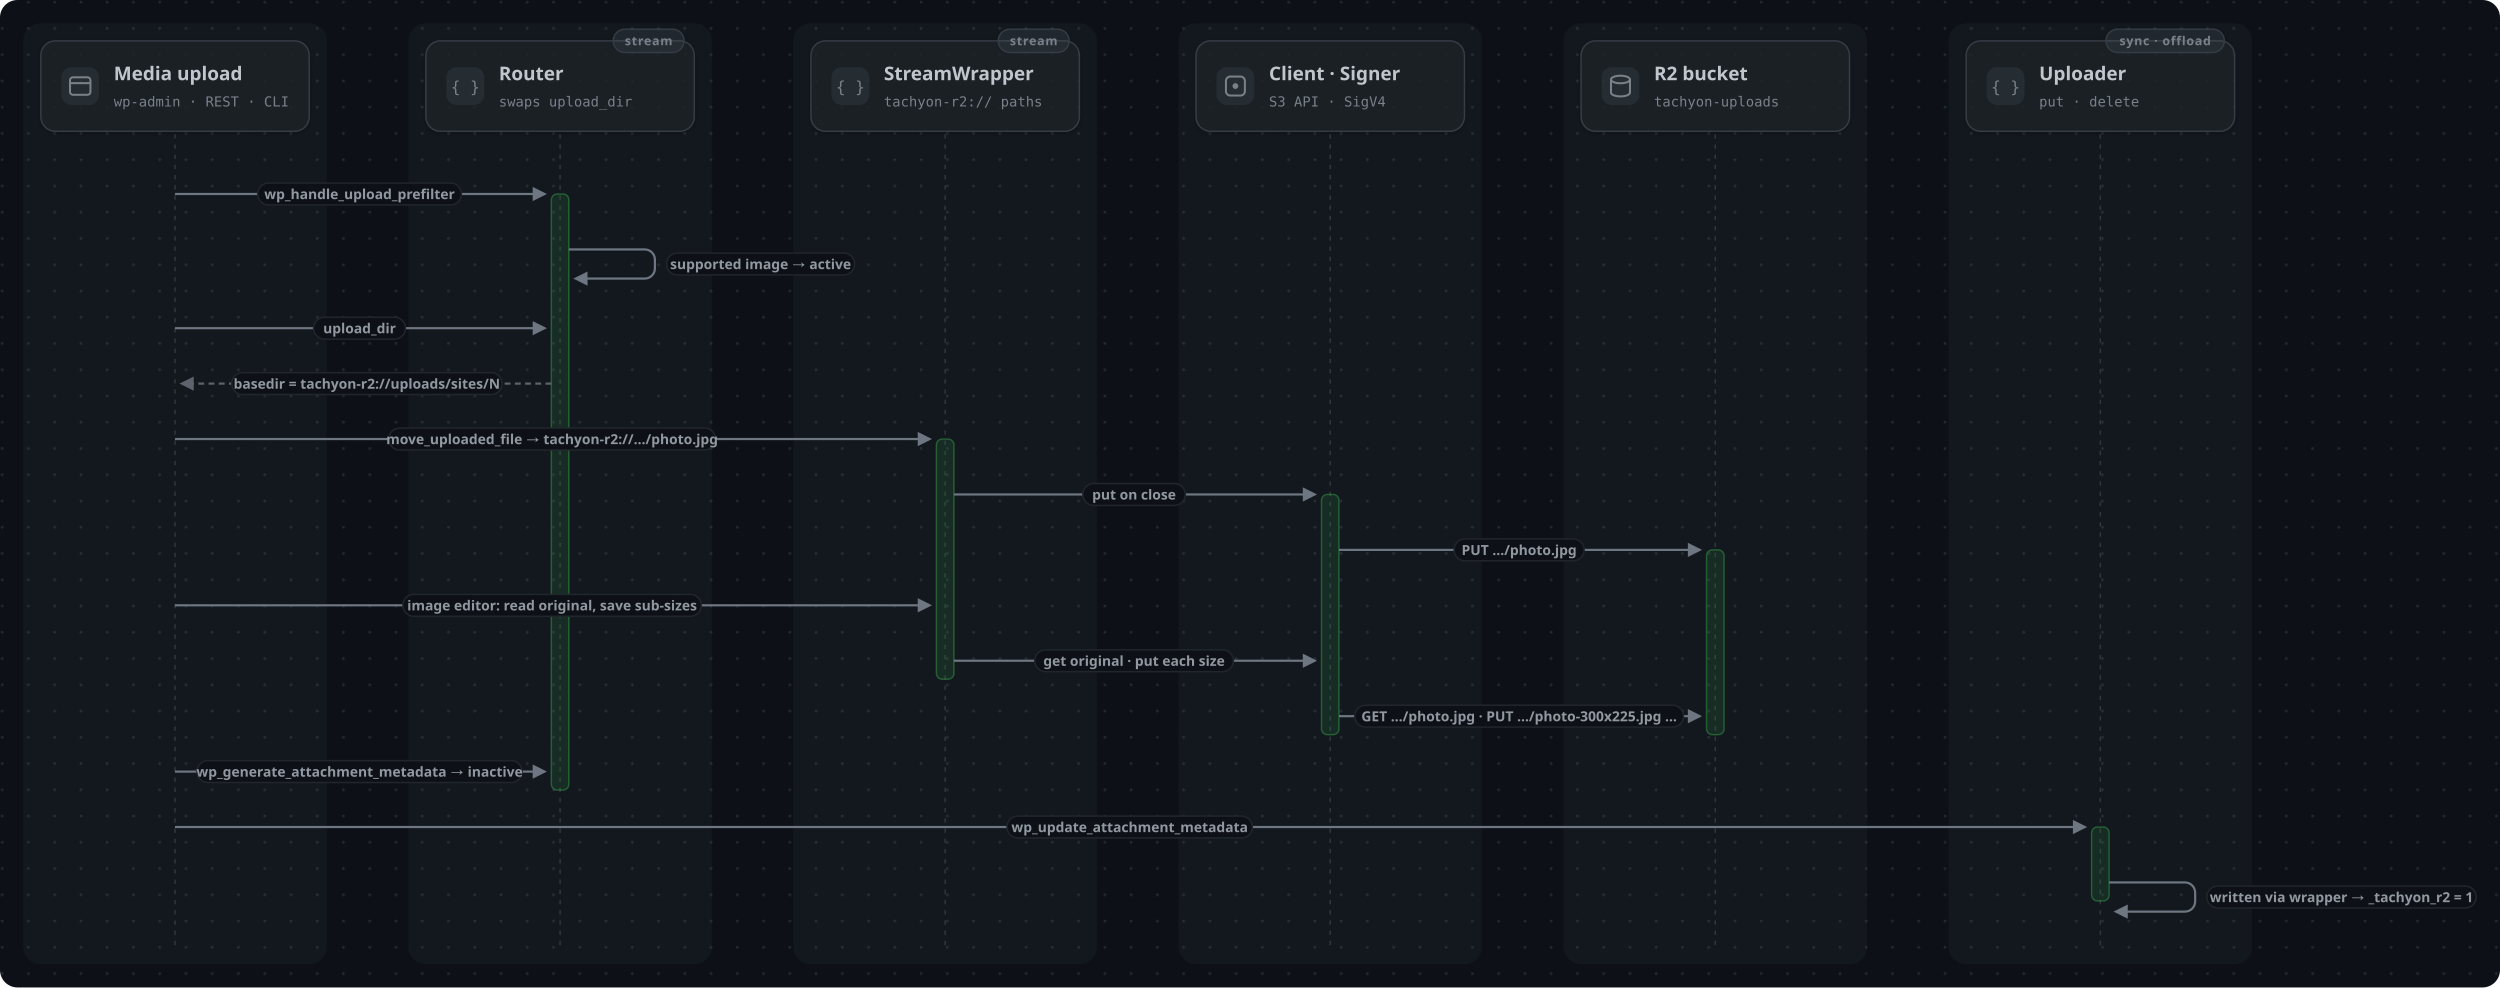
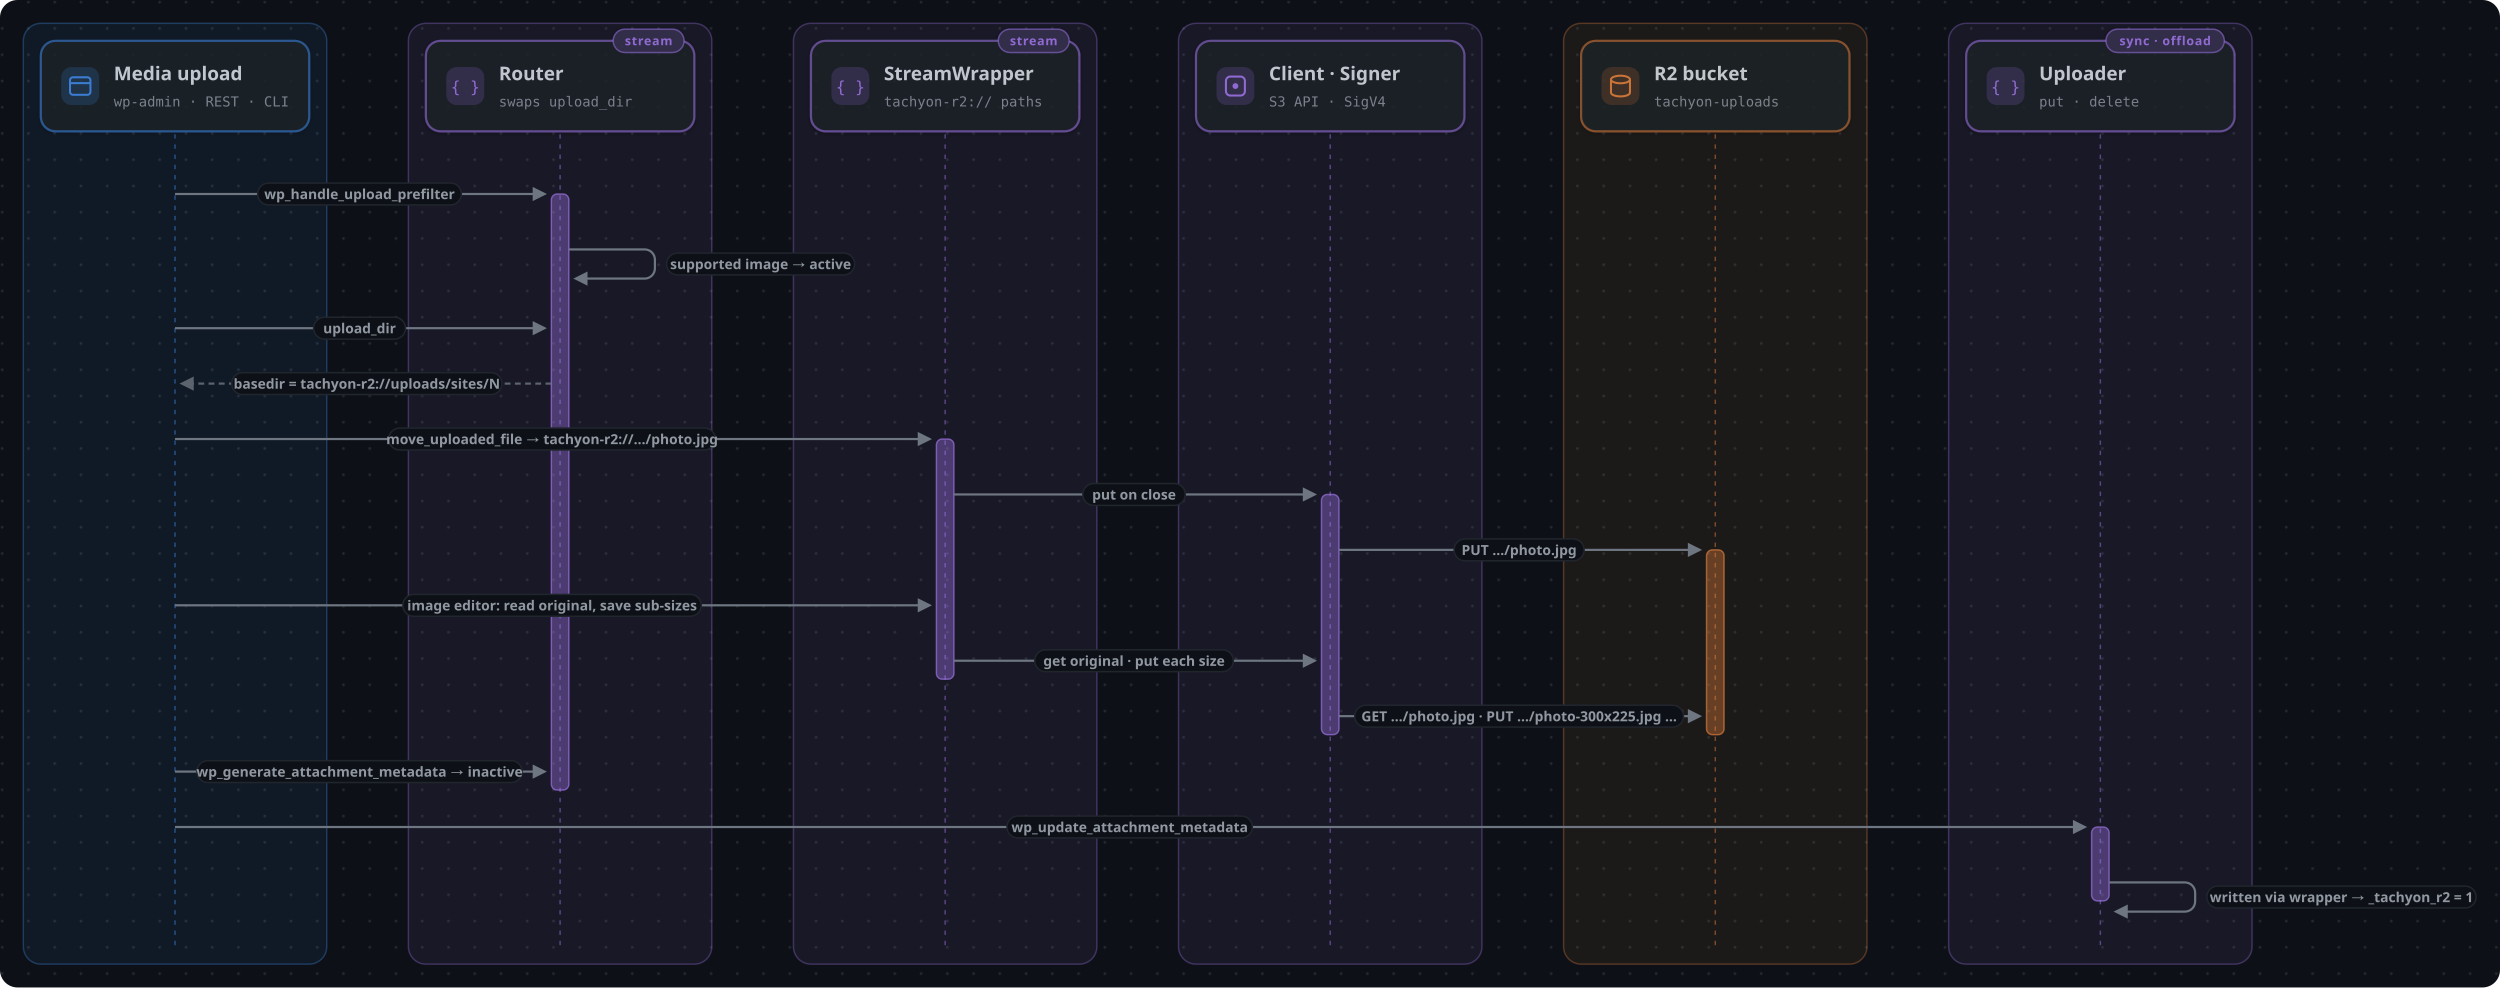
- <svg xmlns="http://www.w3.org/2000/svg" viewBox="0 0 1714 677" width="1714" height="677" role="img" aria-label="Upload in stream mode" font-family="-apple-system, BlinkMacSystemFont, &quot;Segoe UI&quot;, &quot;Noto Sans&quot;, Helvetica, Arial, sans-serif">
+ <svg xmlns="http://www.w3.org/2000/svg" data-lane-colors="1" viewBox="0 0 1714 677" width="1714" height="677" role="img" aria-label="Upload in stream mode" font-family="-apple-system, BlinkMacSystemFont, &quot;Segoe UI&quot;, &quot;Noto Sans&quot;, Helvetica, Arial, sans-serif">
  <defs>
    <pattern id="dots" width="18" height="18" patternUnits="userSpaceOnUse">
      <circle cx="1.5" cy="1.5" r="1" fill="rgba(110,118,129,.22)" />
    </pattern>
    <marker id="mk-added" viewBox="0 0 10 10" refX="8" refY="5" markerWidth="6.5" markerHeight="6.5" orient="auto-start-reverse">
      <path d="M0,0 L10,5 L0,10 z" fill="#3fb950" />
    </marker>
    <marker id="mko-added" viewBox="0 0 10 10" refX="10" refY="5" markerWidth="6.5" markerHeight="6.5" orient="auto-start-reverse">
      <path d="M2,1 L10,5 L2,9" fill="none" stroke="#3fb950" stroke-width="1.6" stroke-linecap="round" stroke-linejoin="round" />
    </marker>
    <marker id="mk-modified" viewBox="0 0 10 10" refX="8" refY="5" markerWidth="6.5" markerHeight="6.5" orient="auto-start-reverse">
      <path d="M0,0 L10,5 L0,10 z" fill="#d29922" />
    </marker>
    <marker id="mko-modified" viewBox="0 0 10 10" refX="10" refY="5" markerWidth="6.5" markerHeight="6.5" orient="auto-start-reverse">
      <path d="M2,1 L10,5 L2,9" fill="none" stroke="#d29922" stroke-width="1.6" stroke-linecap="round" stroke-linejoin="round" />
    </marker>
    <marker id="mk-removed" viewBox="0 0 10 10" refX="8" refY="5" markerWidth="6.5" markerHeight="6.5" orient="auto-start-reverse">
      <path d="M0,0 L10,5 L0,10 z" fill="#f85149" />
    </marker>
    <marker id="mko-removed" viewBox="0 0 10 10" refX="10" refY="5" markerWidth="6.5" markerHeight="6.5" orient="auto-start-reverse">
      <path d="M2,1 L10,5 L2,9" fill="none" stroke="#f85149" stroke-width="1.6" stroke-linecap="round" stroke-linejoin="round" />
    </marker>
    <marker id="mk-neutral" viewBox="0 0 10 10" refX="8" refY="5" markerWidth="6.5" markerHeight="6.5" orient="auto-start-reverse">
      <path d="M0,0 L10,5 L0,10 z" fill="#6e7681" />
    </marker>
    <marker id="mko-neutral" viewBox="0 0 10 10" refX="10" refY="5" markerWidth="6.5" markerHeight="6.5" orient="auto-start-reverse">
      <path d="M2,1 L10,5 L2,9" fill="none" stroke="#6e7681" stroke-width="1.6" stroke-linecap="round" stroke-linejoin="round" />
    </marker>
  </defs>
  <rect x="0" y="0" width="1714" height="677" rx="12" fill="#0d1117" />
  <rect x="0" y="0" width="1714" height="677" rx="12" fill="url(#dots)" />
  <g transform="translate(12,10)">
    <g>
-       <rect class="lanebox" x="4" y="6" width="208" height="645" rx="12" fill="rgba(110,118,129,.07)" />
-       <rect class="lanebox" x="268" y="6" width="208" height="645" rx="12" fill="rgba(110,118,129,.07)" />
-       <rect class="lanebox" x="532" y="6" width="208" height="645" rx="12" fill="rgba(110,118,129,.07)" />
-       <rect class="lanebox" x="796" y="6" width="208" height="645" rx="12" fill="rgba(110,118,129,.07)" />
-       <rect class="lanebox" x="1060" y="6" width="208" height="645" rx="12" fill="rgba(110,118,129,.07)" />
-       <rect class="lanebox" x="1324" y="6" width="208" height="645" rx="12" fill="rgba(110,118,129,.07)" />
-     </g>
-     <g>
-       <line class="lifeline" x1="108" y1="82" x2="108" y2="639" stroke="#30363d" stroke-width="1" stroke-dasharray="3 4" />
-       <line class="lifeline" x1="372" y1="82" x2="372" y2="639" stroke="#30363d" stroke-width="1" stroke-dasharray="3 4" />
-       <rect class="actbar" x="366" y="123" width="12" height="408.67" rx="4" fill="rgba(46,160,67,.15)" stroke="rgba(63,185,80,.4)" />
-       <line class="lifeline" x1="636" y1="82" x2="636" y2="639" stroke="#30363d" stroke-width="1" stroke-dasharray="3 4" />
-       <rect class="actbar" x="630" y="291" width="12" height="164.67" rx="4" fill="rgba(46,160,67,.15)" stroke="rgba(63,185,80,.4)" />
-       <line class="lifeline" x1="900" y1="82" x2="900" y2="639" stroke="#30363d" stroke-width="1" stroke-dasharray="3 4" />
-       <rect class="actbar" x="894" y="329" width="12" height="164.67" rx="4" fill="rgba(46,160,67,.15)" stroke="rgba(63,185,80,.4)" />
-       <line class="lifeline" x1="1164" y1="82" x2="1164" y2="639" stroke="#30363d" stroke-width="1" stroke-dasharray="3 4" />
-       <rect class="actbar" x="1158" y="367" width="12" height="126.67" rx="4" fill="rgba(46,160,67,.15)" stroke="rgba(63,185,80,.4)" />
-       <line class="lifeline" x1="1428" y1="82" x2="1428" y2="639" stroke="#30363d" stroke-width="1" stroke-dasharray="3 4" />
-       <rect class="actbar" x="1422" y="557" width="12" height="50.67" rx="4" fill="rgba(46,160,67,.15)" stroke="rgba(63,185,80,.4)" />
-     </g>
-     <g>
-       <g class="cardsh context" filter="drop-shadow(0 1px 2px rgba(0,0,0,.28))" opacity="0.82">
-         <rect class="card" x="16" y="18" width="184" height="62" rx="10" fill="#1c2128" stroke-width="1" stroke="#3d444d" />
-         <rect class="chip" x="30" y="36" width="26" height="26" rx="7" fill="rgba(110,118,129,.18)" />
-         <g>
-           <rect class="glyph-stroke" x="36" y="43" width="14" height="12" rx="2" stroke="#9198a1" stroke-width="1.4" fill="none" />
-           <path class="glyph-stroke" d="M36,47 h14" stroke="#9198a1" stroke-width="1.4" fill="none" />
+       <rect class="lanebox" x="4" y="6" width="208" height="645" rx="12" fill="rgba(68,147,248,0.07)" stroke="rgba(68,147,248,0.3)" stroke-width="1" />
+       <rect class="lanebox" x="268" y="6" width="208" height="645" rx="12" fill="rgba(171,125,248,0.07)" stroke="rgba(171,125,248,0.3)" stroke-width="1" />
+       <rect class="lanebox" x="532" y="6" width="208" height="645" rx="12" fill="rgba(171,125,248,0.07)" stroke="rgba(171,125,248,0.3)" stroke-width="1" />
+       <rect class="lanebox" x="796" y="6" width="208" height="645" rx="12" fill="rgba(171,125,248,0.07)" stroke="rgba(171,125,248,0.3)" stroke-width="1" />
+       <rect class="lanebox" x="1060" y="6" width="208" height="645" rx="12" fill="rgba(240,136,62,0.07)" stroke="rgba(240,136,62,0.3)" stroke-width="1" />
+       <rect class="lanebox" x="1324" y="6" width="208" height="645" rx="12" fill="rgba(171,125,248,0.07)" stroke="rgba(171,125,248,0.3)" stroke-width="1" />
+     </g>
+     <g>
+       <line class="lifeline" x1="108" y1="82" x2="108" y2="639" stroke="rgba(68,147,248,0.45)" stroke-width="1" stroke-dasharray="3 4" />
+       <line class="lifeline" x1="372" y1="82" x2="372" y2="639" stroke="rgba(171,125,248,0.45)" stroke-width="1" stroke-dasharray="3 4" />
+       <rect class="actbar" x="366" y="123" width="12" height="408.67" rx="4" fill="rgba(171,125,248,0.35)" stroke="rgba(171,125,248,0.6)" />
+       <line class="lifeline" x1="636" y1="82" x2="636" y2="639" stroke="rgba(171,125,248,0.45)" stroke-width="1" stroke-dasharray="3 4" />
+       <rect class="actbar" x="630" y="291" width="12" height="164.67" rx="4" fill="rgba(171,125,248,0.35)" stroke="rgba(171,125,248,0.6)" />
+       <line class="lifeline" x1="900" y1="82" x2="900" y2="639" stroke="rgba(171,125,248,0.45)" stroke-width="1" stroke-dasharray="3 4" />
+       <rect class="actbar" x="894" y="329" width="12" height="164.67" rx="4" fill="rgba(171,125,248,0.35)" stroke="rgba(171,125,248,0.6)" />
+       <line class="lifeline" x1="1164" y1="82" x2="1164" y2="639" stroke="rgba(240,136,62,0.45)" stroke-width="1" stroke-dasharray="3 4" />
+       <rect class="actbar" x="1158" y="367" width="12" height="126.67" rx="4" fill="rgba(240,136,62,0.35)" stroke="rgba(240,136,62,0.6)" />
+       <line class="lifeline" x1="1428" y1="82" x2="1428" y2="639" stroke="rgba(171,125,248,0.45)" stroke-width="1" stroke-dasharray="3 4" />
+       <rect class="actbar" x="1422" y="557" width="12" height="50.67" rx="4" fill="rgba(171,125,248,0.35)" stroke="rgba(171,125,248,0.6)" />
+     </g>
+     <g>
+       <g class="cardsh context" filter="drop-shadow(0 1px 2px rgba(0,0,0,.28))" opacity="0.82">
+         <rect class="card" x="16" y="18" width="184" height="62" rx="10" fill="#1c2128" stroke-width="1.5" stroke="rgba(68,147,248,0.6)" />
+         <rect class="chip" x="30" y="36" width="26" height="26" rx="7" fill="rgba(68,147,248,0.2)" />
+         <g>
+           <rect class="glyph-stroke" x="36" y="43" width="14" height="12" rx="2" stroke="#4493f8" stroke-width="1.4" fill="none" />
+           <path class="glyph-stroke" d="M36,47 h14" stroke="#4493f8" stroke-width="1.4" fill="none" />
        </g>
        <text class="ntitle" x="66" y="45" font-size="13" font-weight="600" fill="#e6edf3">Media upload</text>
        <text class="nsub" x="66" y="63" font-size="9.5" fill="#9198a1" font-family="ui-monospace, SFMono-Regular, &quot;SF Mono&quot;, Menlo, Consolas, monospace">wp-admin · REST · CLI</text>
      </g>
      <g class="cardsh context" filter="drop-shadow(0 1px 2px rgba(0,0,0,.28))" opacity="0.82">
-         <rect class="card" x="280" y="18" width="184" height="62" rx="10" fill="#1c2128" stroke-width="1" stroke="#3d444d" />
-         <rect class="chip" x="294" y="36" width="26" height="26" rx="7" fill="rgba(110,118,129,.18)" />
-         <g>
-           <text class="glyph" x="307" y="53.5" text-anchor="middle" fill="#9198a1" font-size="11" font-family="ui-monospace, SFMono-Regular, &quot;SF Mono&quot;, Menlo, Consolas, monospace">{ }</text>
+         <rect class="card" x="280" y="18" width="184" height="62" rx="10" fill="#1c2128" stroke-width="1.5" stroke="rgba(171,125,248,0.6)" />
+         <rect class="chip" x="294" y="36" width="26" height="26" rx="7" fill="rgba(171,125,248,0.2)" />
+         <g>
+           <text class="glyph" x="307" y="53.5" text-anchor="middle" fill="#ab7df8" font-size="11" font-family="ui-monospace, SFMono-Regular, &quot;SF Mono&quot;, Menlo, Consolas, monospace">{ }</text>
        </g>
        <text class="ntitle" x="330" y="45" font-size="13" font-weight="600" fill="#e6edf3">Router</text>
        <text class="nsub" x="330" y="63" font-size="9.5" fill="#9198a1" font-family="ui-monospace, SFMono-Regular, &quot;SF Mono&quot;, Menlo, Consolas, monospace">swaps upload_dir</text>
        <g class="bdg bdg-neutral">
-           <rect x="408.41" y="10" width="48.59" height="16" rx="8" fill="rgba(110,118,129,.18)" stroke="#3d444d" stroke-width="1" />
-           <text x="432.71" y="21" text-anchor="middle" font-size="8.5" font-weight="700" letter-spacing=".06em" fill="#9198a1">stream</text>
-         </g>
-       </g>
-       <g class="cardsh context" filter="drop-shadow(0 1px 2px rgba(0,0,0,.28))" opacity="0.82">
-         <rect class="card" x="544" y="18" width="184" height="62" rx="10" fill="#1c2128" stroke-width="1" stroke="#3d444d" />
-         <rect class="chip" x="558" y="36" width="26" height="26" rx="7" fill="rgba(110,118,129,.18)" />
-         <g>
-           <text class="glyph" x="571" y="53.5" text-anchor="middle" fill="#9198a1" font-size="11" font-family="ui-monospace, SFMono-Regular, &quot;SF Mono&quot;, Menlo, Consolas, monospace">{ }</text>
+           <rect x="408.41" y="10" width="48.59" height="16" rx="8" fill="#1c2128" stroke="none" stroke-width="1" />
+           <rect x="408.41" y="10" width="48.59" height="16" rx="8" fill="rgba(171,125,248,0.2)" stroke="rgba(171,125,248,0.6)" stroke-width="1" />
+           <text x="432.71" y="21" text-anchor="middle" font-size="8.5" font-weight="700" letter-spacing=".06em" fill="#ab7df8">stream</text>
+         </g>
+       </g>
+       <g class="cardsh context" filter="drop-shadow(0 1px 2px rgba(0,0,0,.28))" opacity="0.82">
+         <rect class="card" x="544" y="18" width="184" height="62" rx="10" fill="#1c2128" stroke-width="1.5" stroke="rgba(171,125,248,0.6)" />
+         <rect class="chip" x="558" y="36" width="26" height="26" rx="7" fill="rgba(171,125,248,0.2)" />
+         <g>
+           <text class="glyph" x="571" y="53.5" text-anchor="middle" fill="#ab7df8" font-size="11" font-family="ui-monospace, SFMono-Regular, &quot;SF Mono&quot;, Menlo, Consolas, monospace">{ }</text>
        </g>
        <text class="ntitle" x="594" y="45" font-size="13" font-weight="600" fill="#e6edf3">StreamWrapper</text>
        <text class="nsub" x="594" y="63" font-size="9.5" fill="#9198a1" font-family="ui-monospace, SFMono-Regular, &quot;SF Mono&quot;, Menlo, Consolas, monospace">tachyon-r2:// paths</text>
        <g class="bdg bdg-neutral">
-           <rect x="672.41" y="10" width="48.59" height="16" rx="8" fill="rgba(110,118,129,.18)" stroke="#3d444d" stroke-width="1" />
-           <text x="696.71" y="21" text-anchor="middle" font-size="8.5" font-weight="700" letter-spacing=".06em" fill="#9198a1">stream</text>
-         </g>
-       </g>
-       <g class="cardsh context" filter="drop-shadow(0 1px 2px rgba(0,0,0,.28))" opacity="0.82">
-         <rect class="card" x="808" y="18" width="184" height="62" rx="10" fill="#1c2128" stroke-width="1" stroke="#3d444d" />
-         <rect class="chip" x="822" y="36" width="26" height="26" rx="7" fill="rgba(110,118,129,.18)" />
-         <g>
-           <rect class="glyph-stroke" x="828.5" y="42.5" width="13" height="13" rx="3" stroke="#9198a1" stroke-width="1.4" fill="none" />
-           <circle class="glyph" fill="#9198a1" cx="835" cy="49" r="2" />
+           <rect x="672.41" y="10" width="48.59" height="16" rx="8" fill="#1c2128" stroke="none" stroke-width="1" />
+           <rect x="672.41" y="10" width="48.59" height="16" rx="8" fill="rgba(171,125,248,0.2)" stroke="rgba(171,125,248,0.6)" stroke-width="1" />
+           <text x="696.71" y="21" text-anchor="middle" font-size="8.5" font-weight="700" letter-spacing=".06em" fill="#ab7df8">stream</text>
+         </g>
+       </g>
+       <g class="cardsh context" filter="drop-shadow(0 1px 2px rgba(0,0,0,.28))" opacity="0.82">
+         <rect class="card" x="808" y="18" width="184" height="62" rx="10" fill="#1c2128" stroke-width="1.5" stroke="rgba(171,125,248,0.6)" />
+         <rect class="chip" x="822" y="36" width="26" height="26" rx="7" fill="rgba(171,125,248,0.2)" />
+         <g>
+           <rect class="glyph-stroke" x="828.5" y="42.5" width="13" height="13" rx="3" stroke="#ab7df8" stroke-width="1.4" fill="none" />
+           <circle class="glyph" fill="#ab7df8" cx="835" cy="49" r="2" />
        </g>
        <text class="ntitle" x="858" y="45" font-size="13" font-weight="600" fill="#e6edf3">Client · Signer</text>
        <text class="nsub" x="858" y="63" font-size="9.5" fill="#9198a1" font-family="ui-monospace, SFMono-Regular, &quot;SF Mono&quot;, Menlo, Consolas, monospace">S3 API · SigV4</text>
      </g>
      <g class="cardsh context" filter="drop-shadow(0 1px 2px rgba(0,0,0,.28))" opacity="0.82">
-         <rect class="card" x="1072" y="18" width="184" height="62" rx="10" fill="#1c2128" stroke-width="1" stroke="#3d444d" />
-         <rect class="chip" x="1086" y="36" width="26" height="26" rx="7" fill="rgba(110,118,129,.18)" />
-         <g>
-           <ellipse class="glyph-stroke" stroke="#9198a1" stroke-width="1.4" fill="none" cx="1099" cy="44.5" rx="6.5" ry="2.6" />
-           <path class="glyph-stroke" d="M1092.5,44.5 v9 a6.5,2.6 0 0 0 13 0 v-9" stroke="#9198a1" stroke-width="1.4" fill="none" />
+         <rect class="card" x="1072" y="18" width="184" height="62" rx="10" fill="#1c2128" stroke-width="1.5" stroke="rgba(240,136,62,0.6)" />
+         <rect class="chip" x="1086" y="36" width="26" height="26" rx="7" fill="rgba(240,136,62,0.2)" />
+         <g>
+           <ellipse class="glyph-stroke" stroke="#f0883e" stroke-width="1.4" fill="none" cx="1099" cy="44.5" rx="6.5" ry="2.6" />
+           <path class="glyph-stroke" d="M1092.5,44.5 v9 a6.5,2.6 0 0 0 13 0 v-9" stroke="#f0883e" stroke-width="1.4" fill="none" />
        </g>
        <text class="ntitle" x="1122" y="45" font-size="13" font-weight="600" fill="#e6edf3">R2 bucket</text>
        <text class="nsub" x="1122" y="63" font-size="9.5" fill="#9198a1" font-family="ui-monospace, SFMono-Regular, &quot;SF Mono&quot;, Menlo, Consolas, monospace">tachyon-uploads</text>
      </g>
      <g class="cardsh context" filter="drop-shadow(0 1px 2px rgba(0,0,0,.28))" opacity="0.82">
-         <rect class="card" x="1336" y="18" width="184" height="62" rx="10" fill="#1c2128" stroke-width="1" stroke="#3d444d" />
-         <rect class="chip" x="1350" y="36" width="26" height="26" rx="7" fill="rgba(110,118,129,.18)" />
-         <g>
-           <text class="glyph" x="1363" y="53.5" text-anchor="middle" fill="#9198a1" font-size="11" font-family="ui-monospace, SFMono-Regular, &quot;SF Mono&quot;, Menlo, Consolas, monospace">{ }</text>
+         <rect class="card" x="1336" y="18" width="184" height="62" rx="10" fill="#1c2128" stroke-width="1.5" stroke="rgba(171,125,248,0.6)" />
+         <rect class="chip" x="1350" y="36" width="26" height="26" rx="7" fill="rgba(171,125,248,0.2)" />
+         <g>
+           <text class="glyph" x="1363" y="53.5" text-anchor="middle" fill="#ab7df8" font-size="11" font-family="ui-monospace, SFMono-Regular, &quot;SF Mono&quot;, Menlo, Consolas, monospace">{ }</text>
        </g>
        <text class="ntitle" x="1386" y="45" font-size="13" font-weight="600" fill="#e6edf3">Uploader</text>
        <text class="nsub" x="1386" y="63" font-size="9.5" fill="#9198a1" font-family="ui-monospace, SFMono-Regular, &quot;SF Mono&quot;, Menlo, Consolas, monospace">put · delete</text>
        <g class="bdg bdg-neutral">
-           <rect x="1431.87" y="10" width="81.13" height="16" rx="8" fill="rgba(110,118,129,.18)" stroke="#3d444d" stroke-width="1" />
-           <text x="1472.44" y="21" text-anchor="middle" font-size="8.5" font-weight="700" letter-spacing=".06em" fill="#9198a1">sync · offload</text>
+           <rect x="1431.87" y="10" width="81.13" height="16" rx="8" fill="#1c2128" stroke="none" stroke-width="1" />
+           <rect x="1431.87" y="10" width="81.13" height="16" rx="8" fill="rgba(171,125,248,0.2)" stroke="rgba(171,125,248,0.6)" stroke-width="1" />
+           <text x="1472.44" y="21" text-anchor="middle" font-size="8.5" font-weight="700" letter-spacing=".06em" fill="#ab7df8">sync · offload</text>
        </g>
      </g>
    </g>
    <g>
      <path class="msg edge-neutral" d="M108,123 L361,123" marker-end="url(#mk-neutral)" fill="none" stroke="#6e7681" stroke-width="1.5" />
      <circle r="2.6" fill="#6e7681" opacity="0">
        <animateMotion dur="16s" repeatCount="indefinite" keyPoints="0;0;1;1" keyTimes="0;0;0.077;1" calcMode="linear" path="M108,123 L361,123" />
        <animate attributeName="opacity" dur="16s" repeatCount="indefinite" values="0;0;1;1;0;0" keyTimes="0;0;0.006;0.071;0.077;1" />
      </circle>
      <path class="msg edge-neutral" d="M378,161 h52 a7,7 0 0 1 7,7 v6 a7,7 0 0 1 -7,7 h-47" marker-end="url(#mk-neutral)" fill="none" stroke="#6e7681" stroke-width="1.5" />
      <circle r="2.6" fill="#6e7681" opacity="0">
        <animateMotion dur="16s" repeatCount="indefinite" keyPoints="0;0;1;1" keyTimes="0;0.077;0.154;1" calcMode="linear" path="M378,161 h52 a7,7 0 0 1 7,7 v6 a7,7 0 0 1 -7,7 h-47" />
        <animate attributeName="opacity" dur="16s" repeatCount="indefinite" values="0;0;1;1;0;0" keyTimes="0;0.077;0.083;0.148;0.154;1" />
      </circle>
      <path class="msg edge-neutral" d="M108,215 L361,215" marker-end="url(#mk-neutral)" fill="none" stroke="#6e7681" stroke-width="1.5" />
      <circle r="2.6" fill="#6e7681" opacity="0">
        <animateMotion dur="16s" repeatCount="indefinite" keyPoints="0;0;1;1" keyTimes="0;0.154;0.231;1" calcMode="linear" path="M108,215 L361,215" />
        <animate attributeName="opacity" dur="16s" repeatCount="indefinite" values="0;0;1;1;0;0" keyTimes="0;0.154;0.16;0.225;0.231;1" />
      </circle>
      <path class="msg edge-neutral msg-return" d="M366,253 L113,253" marker-end="url(#mk-neutral)" fill="none" stroke="#6e7681" stroke-width="1.5" stroke-dasharray="4 3" opacity="0.8" />
      <circle r="2.6" fill="#6e7681" opacity="0">
        <animateMotion dur="16s" repeatCount="indefinite" keyPoints="0;0;1;1" keyTimes="0;0.231;0.308;1" calcMode="linear" path="M366,253 L113,253" />
        <animate attributeName="opacity" dur="16s" repeatCount="indefinite" values="0;0;1;1;0;0" keyTimes="0;0.231;0.237;0.301;0.308;1" />
      </circle>
      <path class="msg edge-neutral" d="M108,291 L625,291" marker-end="url(#mk-neutral)" fill="none" stroke="#6e7681" stroke-width="1.5" />
      <circle r="2.6" fill="#6e7681" opacity="0">
        <animateMotion dur="16s" repeatCount="indefinite" keyPoints="0;0;1;1" keyTimes="0;0.308;0.385;1" calcMode="linear" path="M108,291 L625,291" />
        <animate attributeName="opacity" dur="16s" repeatCount="indefinite" values="0;0;1;1;0;0" keyTimes="0;0.308;0.314;0.379;0.385;1" />
      </circle>
      <path class="msg edge-neutral" d="M642,329 L889,329" marker-end="url(#mk-neutral)" fill="none" stroke="#6e7681" stroke-width="1.5" />
      <circle r="2.6" fill="#6e7681" opacity="0">
        <animateMotion dur="16s" repeatCount="indefinite" keyPoints="0;0;1;1" keyTimes="0;0.385;0.462;1" calcMode="linear" path="M642,329 L889,329" />
        <animate attributeName="opacity" dur="16s" repeatCount="indefinite" values="0;0;1;1;0;0" keyTimes="0;0.385;0.391;0.455;0.462;1" />
      </circle>
      <path class="msg edge-neutral" d="M906,367 L1153,367" marker-end="url(#mk-neutral)" fill="none" stroke="#6e7681" stroke-width="1.5" />
      <circle r="2.6" fill="#6e7681" opacity="0">
        <animateMotion dur="16s" repeatCount="indefinite" keyPoints="0;0;1;1" keyTimes="0;0.462;0.538;1" calcMode="linear" path="M906,367 L1153,367" />
        <animate attributeName="opacity" dur="16s" repeatCount="indefinite" values="0;0;1;1;0;0" keyTimes="0;0.462;0.468;0.532;0.538;1" />
      </circle>
      <path class="msg edge-neutral" d="M108,405 L625,405" marker-end="url(#mk-neutral)" fill="none" stroke="#6e7681" stroke-width="1.5" />
      <circle r="2.6" fill="#6e7681" opacity="0">
        <animateMotion dur="16s" repeatCount="indefinite" keyPoints="0;0;1;1" keyTimes="0;0.538;0.615;1" calcMode="linear" path="M108,405 L625,405" />
        <animate attributeName="opacity" dur="16s" repeatCount="indefinite" values="0;0;1;1;0;0" keyTimes="0;0.538;0.545;0.609;0.615;1" />
      </circle>
      <path class="msg edge-neutral" d="M642,443 L889,443" marker-end="url(#mk-neutral)" fill="none" stroke="#6e7681" stroke-width="1.5" />
      <circle r="2.6" fill="#6e7681" opacity="0">
        <animateMotion dur="16s" repeatCount="indefinite" keyPoints="0;0;1;1" keyTimes="0;0.615;0.692;1" calcMode="linear" path="M642,443 L889,443" />
        <animate attributeName="opacity" dur="16s" repeatCount="indefinite" values="0;0;1;1;0;0" keyTimes="0;0.615;0.622;0.686;0.692;1" />
      </circle>
      <path class="msg edge-neutral" d="M906,481 L1153,481" marker-end="url(#mk-neutral)" fill="none" stroke="#6e7681" stroke-width="1.5" />
      <circle r="2.6" fill="#6e7681" opacity="0">
        <animateMotion dur="16s" repeatCount="indefinite" keyPoints="0;0;1;1" keyTimes="0;0.692;0.769;1" calcMode="linear" path="M906,481 L1153,481" />
        <animate attributeName="opacity" dur="16s" repeatCount="indefinite" values="0;0;1;1;0;0" keyTimes="0;0.692;0.699;0.763;0.769;1" />
      </circle>
      <path class="msg edge-neutral" d="M108,519 L361,519" marker-end="url(#mk-neutral)" fill="none" stroke="#6e7681" stroke-width="1.5" />
      <circle r="2.6" fill="#6e7681" opacity="0">
        <animateMotion dur="16s" repeatCount="indefinite" keyPoints="0;0;1;1" keyTimes="0;0.769;0.846;1" calcMode="linear" path="M108,519 L361,519" />
        <animate attributeName="opacity" dur="16s" repeatCount="indefinite" values="0;0;1;1;0;0" keyTimes="0;0.769;0.775;0.84;0.846;1" />
      </circle>
      <path class="msg edge-neutral" d="M108,557 L1417,557" marker-end="url(#mk-neutral)" fill="none" stroke="#6e7681" stroke-width="1.5" />
      <circle r="2.6" fill="#6e7681" opacity="0">
        <animateMotion dur="16s" repeatCount="indefinite" keyPoints="0;0;1;1" keyTimes="0;0.846;0.923;1" calcMode="linear" path="M108,557 L1417,557" />
        <animate attributeName="opacity" dur="16s" repeatCount="indefinite" values="0;0;1;1;0;0" keyTimes="0;0.846;0.852;0.917;0.923;1" />
      </circle>
      <path class="msg edge-neutral" d="M1434,595 h52 a7,7 0 0 1 7,7 v6 a7,7 0 0 1 -7,7 h-47" marker-end="url(#mk-neutral)" fill="none" stroke="#6e7681" stroke-width="1.5" />
      <circle r="2.6" fill="#6e7681" opacity="0">
        <animateMotion dur="16s" repeatCount="indefinite" keyPoints="0;0;1;1" keyTimes="0;0.923;1;1" calcMode="linear" path="M1434,595 h52 a7,7 0 0 1 7,7 v6 a7,7 0 0 1 -7,7 h-47" />
        <animate attributeName="opacity" dur="16s" repeatCount="indefinite" values="0;0;1;1;0;0" keyTimes="0;0.923;0.929;0.994;1;1" />
      </circle>
    </g>
    <g>
      <g>
        <rect class="lpill" x="164.65" y="115.5" width="139.7" height="15" rx="7.5" fill="#0d1117" stroke="#21262d" stroke-width="1" />
        <text class="ltext" x="234.5" y="126.5" text-anchor="middle" font-size="9.5" font-weight="600" fill="#9198a1">wp_handle_upload_prefilter</text>
      </g>
      <g>
        <rect class="lpill" x="445" y="163.5" width="128.95" height="15" rx="7.5" fill="#0d1117" stroke="#21262d" stroke-width="1" />
        <text class="ltext" x="509.48" y="174.5" text-anchor="middle" font-size="9.5" font-weight="600" fill="#9198a1">supported image → active</text>
      </g>
      <g>
        <rect class="lpill" x="202.99" y="207.5" width="63.02" height="15" rx="7.5" fill="#0d1117" stroke="#21262d" stroke-width="1" />
        <text class="ltext" x="234.5" y="218.5" text-anchor="middle" font-size="9.5" font-weight="600" fill="#9198a1">upload_dir</text>
      </g>
      <g>
        <rect class="lpill" x="146.85" y="245.5" width="185.31" height="15" rx="7.5" fill="#0d1117" stroke="#21262d" stroke-width="1" />
        <text class="ltext" x="239.5" y="256.5" text-anchor="middle" font-size="9.5" font-weight="600" fill="#9198a1">basedir = tachyon-r2://uploads/sites/N</text>
      </g>
      <g>
        <rect class="lpill" x="254.5" y="283.5" width="224" height="15" rx="7.5" fill="#0d1117" stroke="#21262d" stroke-width="1" />
        <text class="ltext" x="366.5" y="294.5" text-anchor="middle" font-size="9.5" font-weight="600" fill="#9198a1">move_uploaded_file → tachyon-r2://…/photo.jpg</text>
      </g>
      <g>
        <rect class="lpill" x="730.35" y="321.5" width="70.3" height="15" rx="7.5" fill="#0d1117" stroke="#21262d" stroke-width="1" />
        <text class="ltext" x="765.5" y="332.5" text-anchor="middle" font-size="9.5" font-weight="600" fill="#9198a1">put on close</text>
      </g>
      <g>
        <rect class="lpill" x="984.9" y="359.5" width="89.21" height="15" rx="7.5" fill="#0d1117" stroke="#21262d" stroke-width="1" />
        <text class="ltext" x="1029.5" y="370.5" text-anchor="middle" font-size="9.5" font-weight="600" fill="#9198a1">PUT …/photo.jpg</text>
      </g>
      <g>
        <rect class="lpill" x="264.2" y="397.5" width="204.6" height="15" rx="7.5" fill="#0d1117" stroke="#21262d" stroke-width="1" />
        <text class="ltext" x="366.5" y="408.5" text-anchor="middle" font-size="9.5" font-weight="600" fill="#9198a1">image editor: read original, save sub-sizes</text>
      </g>
      <g>
        <rect class="lpill" x="697.39" y="435.5" width="136.23" height="15" rx="7.5" fill="#0d1117" stroke="#21262d" stroke-width="1" />
        <text class="ltext" x="765.5" y="446.5" text-anchor="middle" font-size="9.5" font-weight="600" fill="#9198a1">get original · put each size</text>
      </g>
      <g>
        <rect class="lpill" x="916.78" y="473.5" width="225.45" height="15" rx="7.5" fill="#0d1117" stroke="#21262d" stroke-width="1" />
        <text class="ltext" x="1029.5" y="484.5" text-anchor="middle" font-size="9.5" font-weight="600" fill="#9198a1">GET …/photo.jpg · PUT …/photo-300x225.jpg …</text>
      </g>
      <g>
        <rect class="lpill" x="123.01" y="511.5" width="222.99" height="15" rx="7.5" fill="#0d1117" stroke="#21262d" stroke-width="1" />
        <text class="ltext" x="234.5" y="522.5" text-anchor="middle" font-size="9.5" font-weight="600" fill="#9198a1">wp_generate_attachment_metadata → inactive</text>
      </g>
      <g>
        <rect class="lpill" x="678.37" y="549.5" width="168.26" height="15" rx="7.5" fill="#0d1117" stroke="#21262d" stroke-width="1" />
        <text class="ltext" x="762.5" y="560.5" text-anchor="middle" font-size="9.5" font-weight="600" fill="#9198a1">wp_update_attachment_metadata</text>
      </g>
      <g>
        <rect class="lpill" x="1501" y="597.5" width="184.63" height="15" rx="7.5" fill="#0d1117" stroke="#21262d" stroke-width="1" />
        <text class="ltext" x="1593.32" y="608.5" text-anchor="middle" font-size="9.5" font-weight="600" fill="#9198a1">written via wrapper → _tachyon_r2 = 1</text>
      </g>
    </g>
  </g>
</svg>
